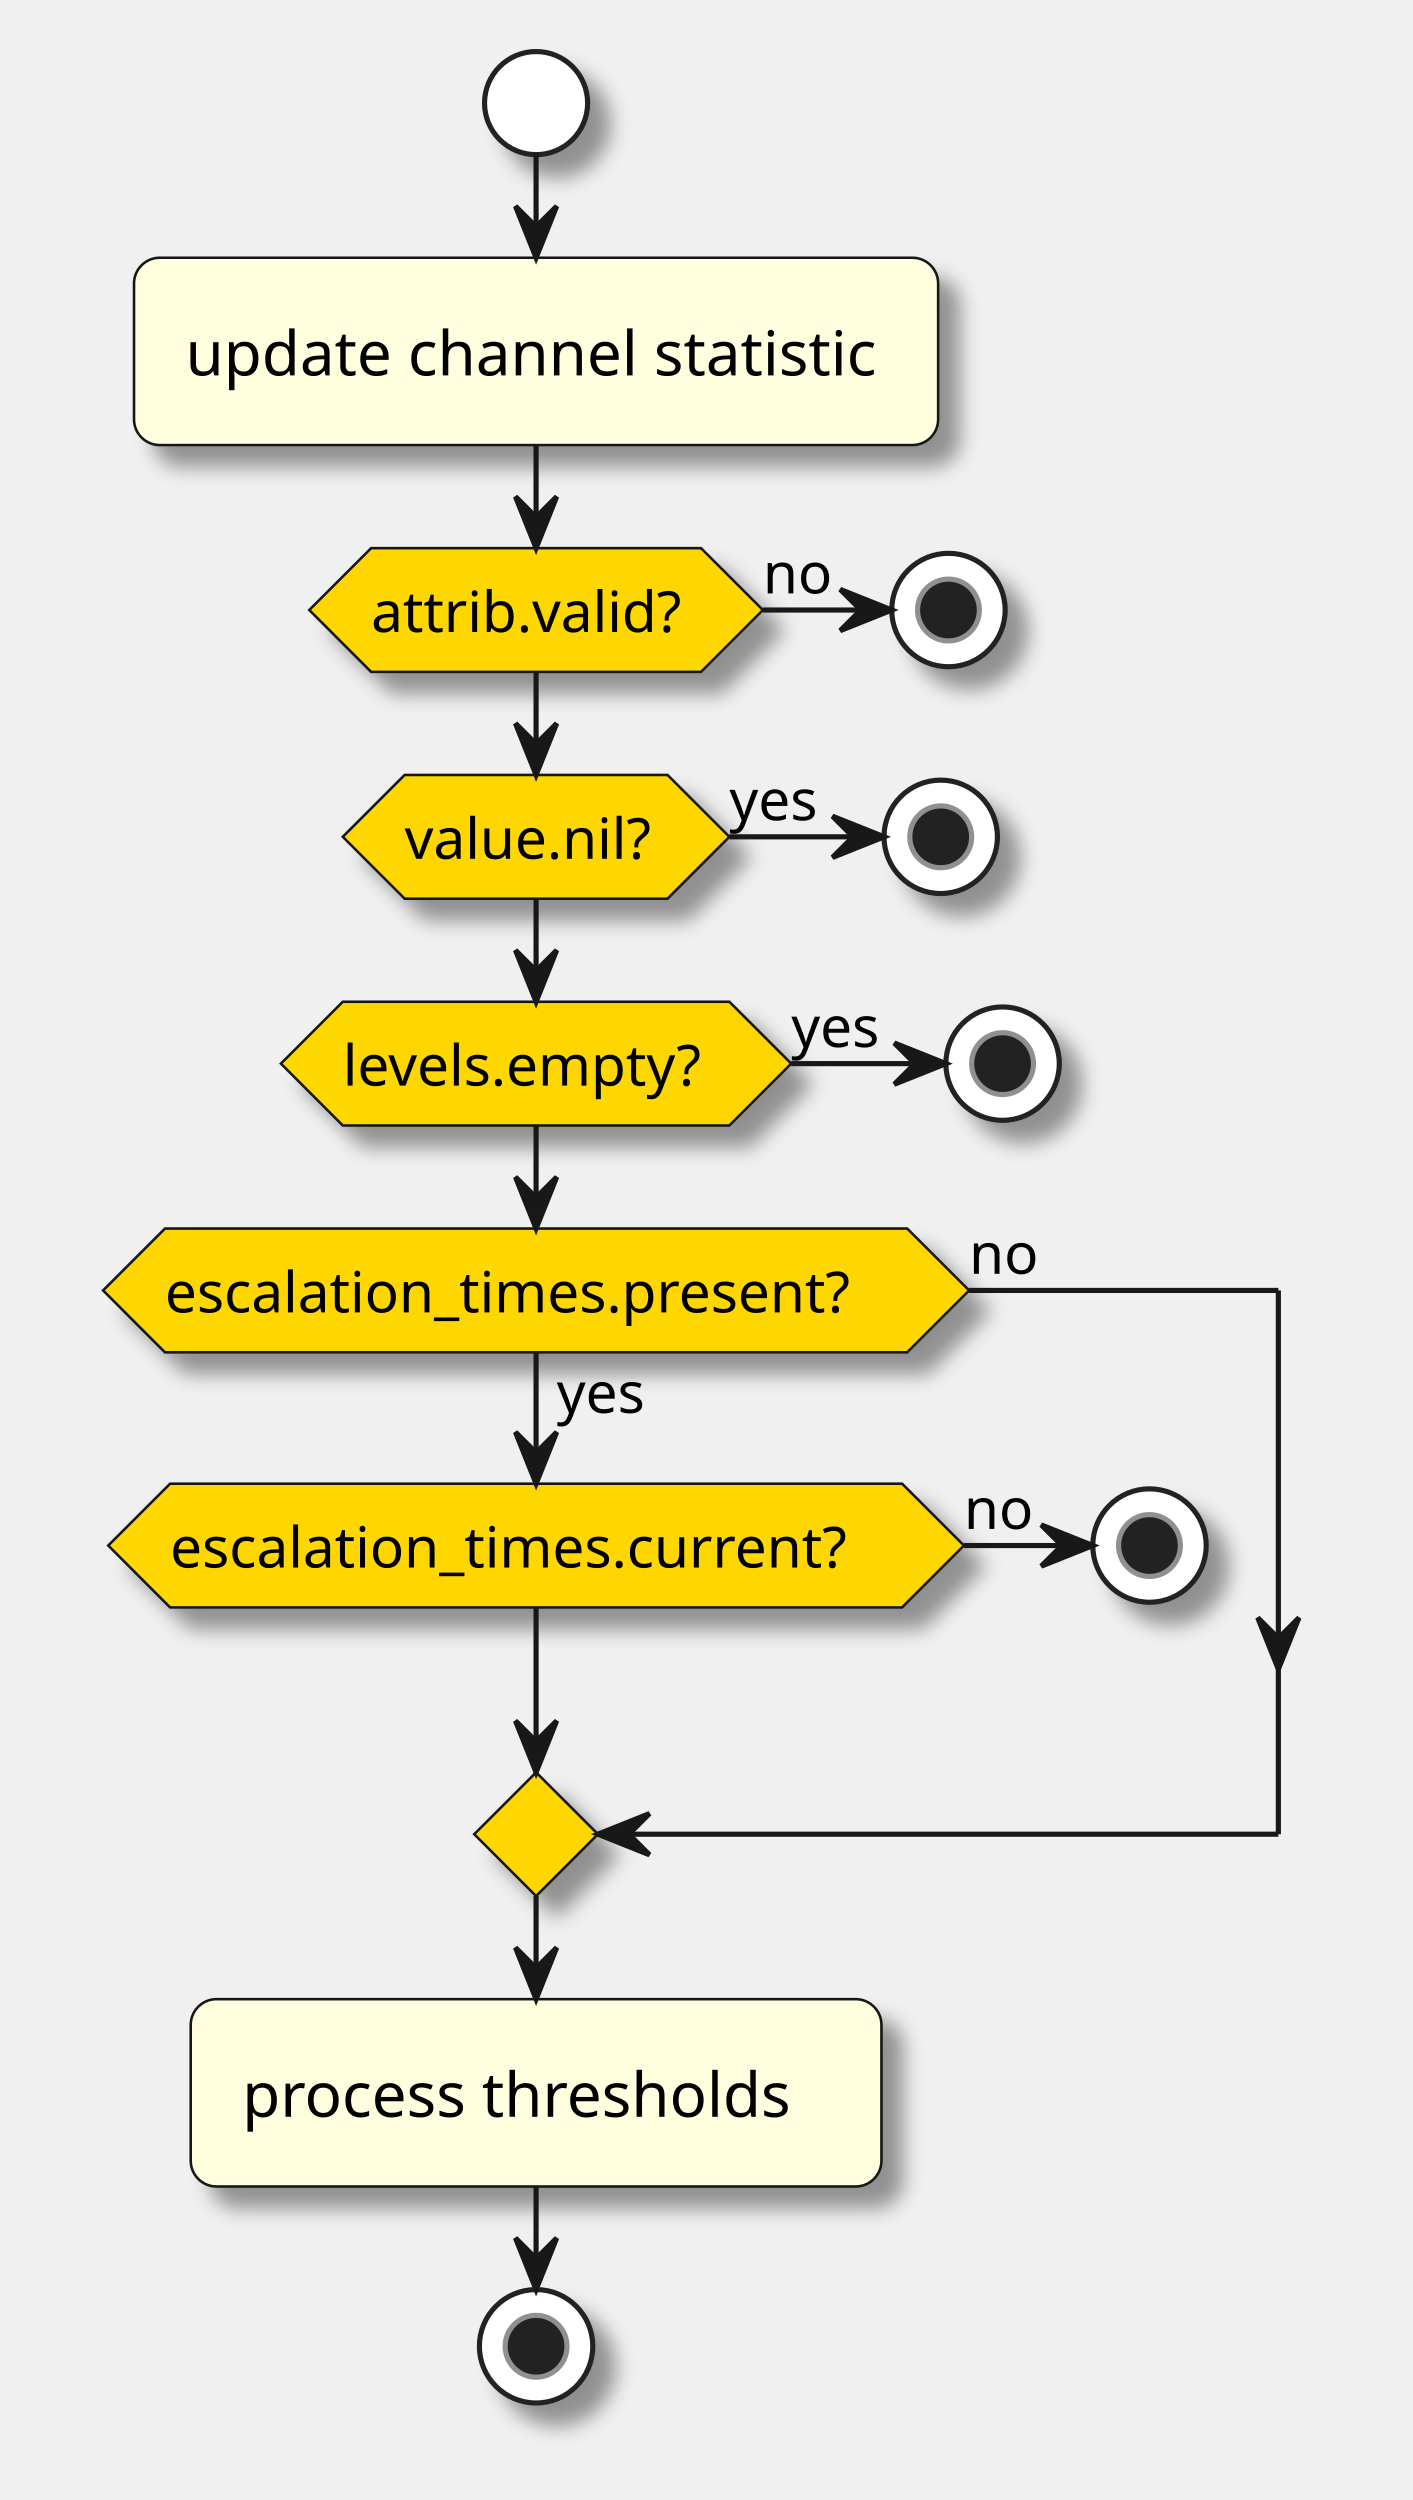
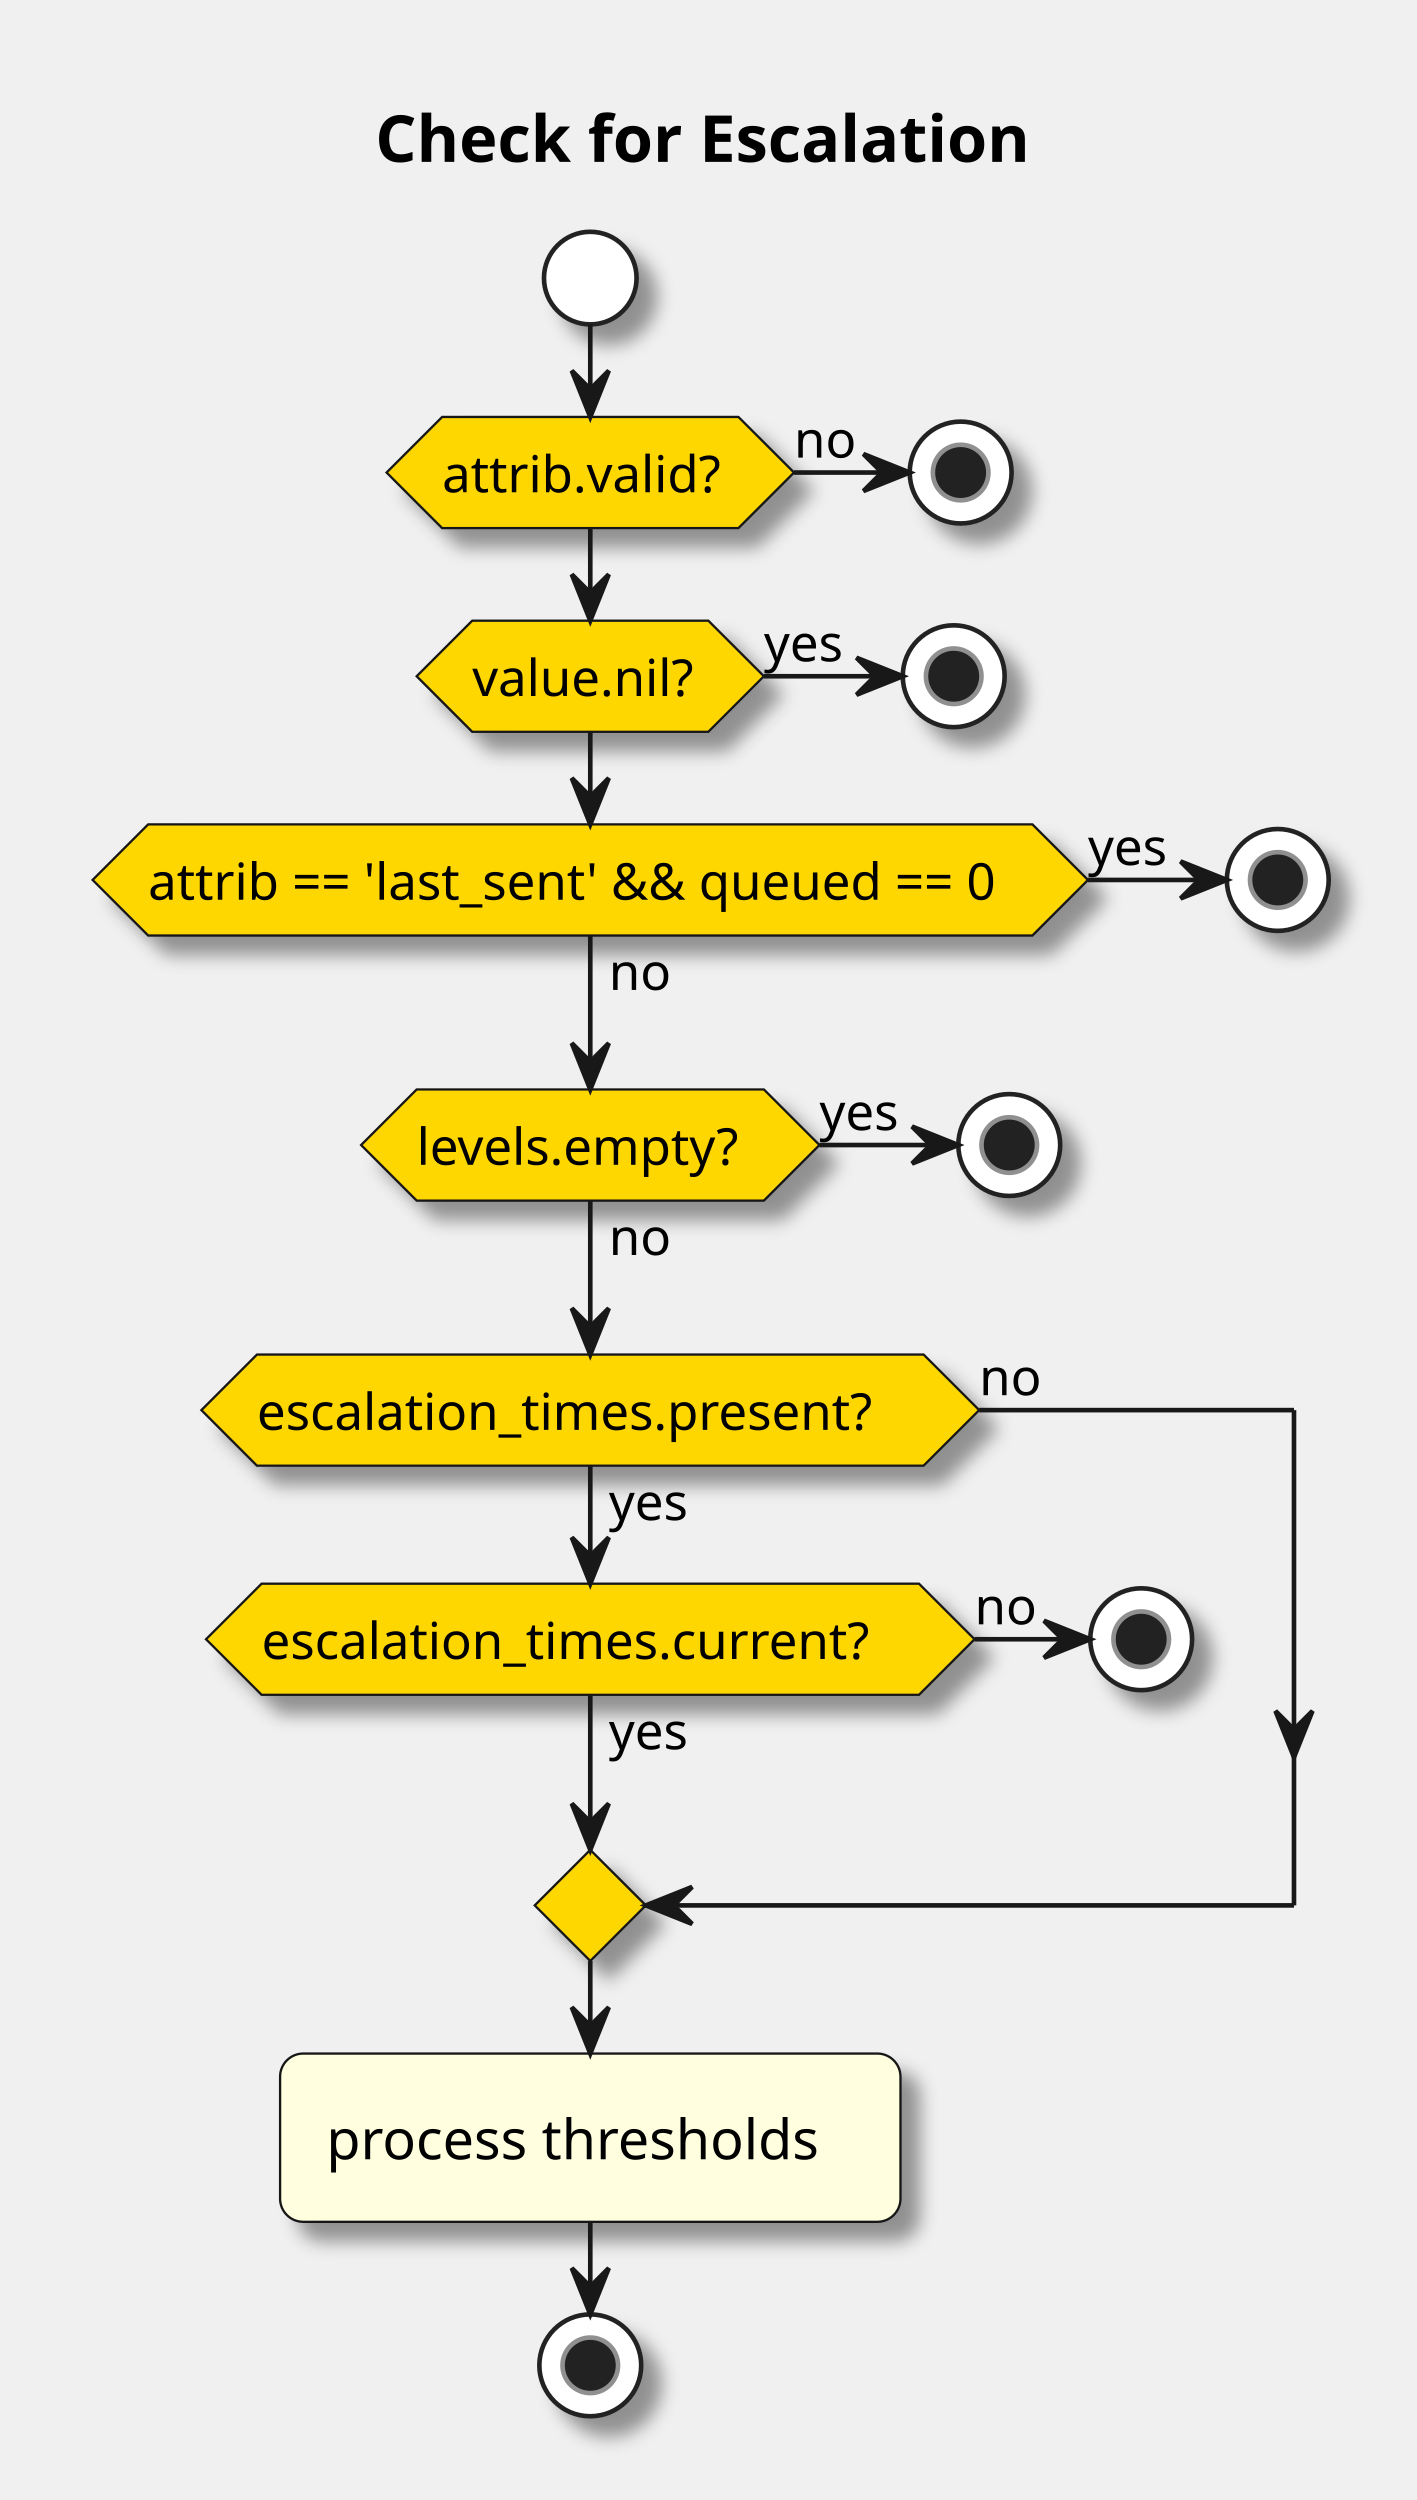
- <svg xmlns="http://www.w3.org/2000/svg" contentStyleType="text/css" height="485px" preserveAspectRatio="none" style="width:274px;height:485px;background:#FFFFFF;" version="1.1" viewBox="0 0 274 485" width="274px" zoomAndPan="magnify">
+ <svg xmlns="http://www.w3.org/2000/svg" contentStyleType="text/css" height="540px" preserveAspectRatio="none" style="width:306px;height:540px;background:#FFFFFF;" version="1.1" viewBox="0 0 306 540" width="306px" zoomAndPan="magnify">
  <defs>
-     <filter height="300%" id="f18d3st3fiyhu9" width="300%" x="-1" y="-1">
+     <filter height="300%" id="f1nhg83ymt5wpc" width="300%" x="-1" y="-1">
      <feGaussianBlur result="blurOut" stdDeviation="2.0" />
      <feColorMatrix in="blurOut" result="blurOut2" type="matrix" values="0 0 0 0 0 0 0 0 0 0 0 0 0 0 0 0 0 0 .4 0" />
      <feOffset dx="4.0" dy="4.0" in="blurOut2" result="blurOut3" />
      <feBlend in="SourceGraphic" in2="blurOut3" mode="normal" />
    </filter>
  </defs>
  <g>
-     <ellipse cx="104" cy="20" fill="#FFFFFF" filter="url(#f18d3st3fiyhu9)" rx="10" ry="10" style="stroke:#222222;stroke-width:1.0;" />
-     <rect fill="#FFFFE0" filter="url(#f18d3st3fiyhu9)" height="36.344" rx="5" ry="5" style="stroke:#181818;stroke-width:0.5;" width="156" x="26" y="50" />
-     <text fill="#000000" font-family="sans-serif" font-size="12" lengthAdjust="spacing" textLength="136" x="36" y="72.828">update channel statistic</text>
-     <polygon fill="#FFD700" filter="url(#f18d3st3fiyhu9)" points="72,106.344,136,106.344,148,118.344,136,130.344,72,130.344,60,118.344,72,106.344" style="stroke:#181818;stroke-width:0.5;" />
-     <text fill="#000000" font-family="sans-serif" font-size="11" lengthAdjust="spacing" textLength="64" x="72" y="122.612">attrib.valid?</text>
-     <text fill="#000000" font-family="sans-serif" font-size="11" lengthAdjust="spacing" textLength="14" x="148" y="115.121">no</text>
-     <ellipse cx="184" cy="118.344" fill="#FFFFFF" filter="url(#f18d3st3fiyhu9)" rx="11" ry="11" style="stroke:#222222;stroke-width:1.0;" />
-     <ellipse cx="184" cy="118.344" fill="#222222" rx="6" ry="6" style="stroke:#909090;stroke-width:1.0;" />
-     <polygon fill="#FFD700" filter="url(#f18d3st3fiyhu9)" points="78.5,150.344,129.5,150.344,141.5,162.344,129.5,174.344,78.5,174.344,66.5,162.344,78.5,150.344" style="stroke:#181818;stroke-width:0.5;" />
-     <text fill="#000000" font-family="sans-serif" font-size="11" lengthAdjust="spacing" textLength="51" x="78.5" y="166.612">value.nil?</text>
-     <text fill="#000000" font-family="sans-serif" font-size="11" lengthAdjust="spacing" textLength="19" x="141.5" y="159.121">yes</text>
-     <ellipse cx="182.5" cy="162.344" fill="#FFFFFF" filter="url(#f18d3st3fiyhu9)" rx="11" ry="11" style="stroke:#222222;stroke-width:1.0;" />
-     <ellipse cx="182.5" cy="162.344" fill="#222222" rx="6" ry="6" style="stroke:#909090;stroke-width:1.0;" />
-     <polygon fill="#FFD700" filter="url(#f18d3st3fiyhu9)" points="66.5,194.344,141.5,194.344,153.5,206.344,141.5,218.344,66.5,218.344,54.5,206.344,66.5,194.344" style="stroke:#181818;stroke-width:0.5;" />
-     <text fill="#000000" font-family="sans-serif" font-size="11" lengthAdjust="spacing" textLength="75" x="66.5" y="210.612">levels.empty?</text>
-     <text fill="#000000" font-family="sans-serif" font-size="11" lengthAdjust="spacing" textLength="19" x="153.5" y="203.121">yes</text>
-     <ellipse cx="194.5" cy="206.344" fill="#FFFFFF" filter="url(#f18d3st3fiyhu9)" rx="11" ry="11" style="stroke:#222222;stroke-width:1.0;" />
-     <ellipse cx="194.5" cy="206.344" fill="#222222" rx="6" ry="6" style="stroke:#909090;stroke-width:1.0;" />
-     <polygon fill="#FFD700" filter="url(#f18d3st3fiyhu9)" points="33,287.835,175,287.835,187,299.835,175,311.835,33,311.835,21,299.835,33,287.835" style="stroke:#181818;stroke-width:0.5;" />
-     <text fill="#000000" font-family="sans-serif" font-size="11" lengthAdjust="spacing" textLength="142" x="33" y="304.103">escalation_times.current?</text>
-     <text fill="#000000" font-family="sans-serif" font-size="11" lengthAdjust="spacing" textLength="14" x="187" y="296.612">no</text>
-     <ellipse cx="223" cy="299.835" fill="#FFFFFF" filter="url(#f18d3st3fiyhu9)" rx="11" ry="11" style="stroke:#222222;stroke-width:1.0;" />
-     <ellipse cx="223" cy="299.835" fill="#222222" rx="6" ry="6" style="stroke:#909090;stroke-width:1.0;" />
-     <polygon fill="#FFD700" filter="url(#f18d3st3fiyhu9)" points="32,238.344,176,238.344,188,250.344,176,262.344,32,262.344,20,250.344,32,238.344" style="stroke:#181818;stroke-width:0.5;" />
-     <text fill="#000000" font-family="sans-serif" font-size="11" lengthAdjust="spacing" textLength="19" x="108" y="274.103">yes</text>
-     <text fill="#000000" font-family="sans-serif" font-size="11" lengthAdjust="spacing" textLength="144" x="32" y="254.612">escalation_times.present?</text>
-     <text fill="#000000" font-family="sans-serif" font-size="11" lengthAdjust="spacing" textLength="14" x="188" y="247.121">no</text>
-     <polygon fill="#FFD700" filter="url(#f18d3st3fiyhu9)" points="104,343.835,116,355.835,104,367.835,92,355.835,104,343.835" style="stroke:#181818;stroke-width:0.5;" />
-     <rect fill="#FFFFE0" filter="url(#f18d3st3fiyhu9)" height="36.344" rx="5" ry="5" style="stroke:#181818;stroke-width:0.5;" width="134" x="37" y="387.835" />
-     <text fill="#000000" font-family="sans-serif" font-size="12" lengthAdjust="spacing" textLength="114" x="47" y="410.663">process thresholds</text>
-     <ellipse cx="104" cy="455.179" fill="#FFFFFF" filter="url(#f18d3st3fiyhu9)" rx="11" ry="11" style="stroke:#222222;stroke-width:1.0;" />
-     <ellipse cx="104" cy="455.179" fill="#222222" rx="6" ry="6" style="stroke:#909090;stroke-width:1.0;" />
-     <line style="stroke:#181818;stroke-width:1.0;" x1="104" x2="104" y1="30" y2="50" />
-     <polygon fill="#181818" points="100,40,104,50,108,40,104,44" style="stroke:#181818;stroke-width:1.0;" />
-     <line style="stroke:#181818;stroke-width:1.0;" x1="104" x2="104" y1="130.344" y2="150.344" />
-     <polygon fill="#181818" points="100,140.344,104,150.344,108,140.344,104,144.344" style="stroke:#181818;stroke-width:1.0;" />
-     <line style="stroke:#181818;stroke-width:1.0;" x1="148" x2="173" y1="118.344" y2="118.344" />
-     <polygon fill="#181818" points="163,114.344,173,118.344,163,122.344,167,118.344" style="stroke:#181818;stroke-width:1.0;" />
-     <line style="stroke:#181818;stroke-width:1.0;" x1="104" x2="104" y1="86.344" y2="106.344" />
-     <polygon fill="#181818" points="100,96.344,104,106.344,108,96.344,104,100.344" style="stroke:#181818;stroke-width:1.0;" />
-     <line style="stroke:#181818;stroke-width:1.0;" x1="104" x2="104" y1="174.344" y2="194.344" />
-     <polygon fill="#181818" points="100,184.344,104,194.344,108,184.344,104,188.344" style="stroke:#181818;stroke-width:1.0;" />
-     <line style="stroke:#181818;stroke-width:1.0;" x1="141.5" x2="171.5" y1="162.344" y2="162.344" />
-     <polygon fill="#181818" points="161.5,158.344,171.5,162.344,161.5,166.344,165.5,162.344" style="stroke:#181818;stroke-width:1.0;" />
-     <line style="stroke:#181818;stroke-width:1.0;" x1="104" x2="104" y1="218.344" y2="238.344" />
-     <polygon fill="#181818" points="100,228.344,104,238.344,108,228.344,104,232.344" style="stroke:#181818;stroke-width:1.0;" />
-     <line style="stroke:#181818;stroke-width:1.0;" x1="153.5" x2="183.5" y1="206.344" y2="206.344" />
-     <polygon fill="#181818" points="173.5,202.344,183.5,206.344,173.5,210.344,177.5,206.344" style="stroke:#181818;stroke-width:1.0;" />
-     <line style="stroke:#181818;stroke-width:1.0;" x1="104" x2="104" y1="311.835" y2="343.835" />
-     <polygon fill="#181818" points="100,333.835,104,343.835,108,333.835,104,337.835" style="stroke:#181818;stroke-width:1.0;" />
-     <line style="stroke:#181818;stroke-width:1.0;" x1="187" x2="212" y1="299.835" y2="299.835" />
-     <polygon fill="#181818" points="202,295.835,212,299.835,202,303.835,206,299.835" style="stroke:#181818;stroke-width:1.0;" />
-     <line style="stroke:#181818;stroke-width:1.0;" x1="104" x2="104" y1="262.344" y2="287.835" />
-     <polygon fill="#181818" points="100,277.835,104,287.835,108,277.835,104,281.835" style="stroke:#181818;stroke-width:1.0;" />
-     <line style="stroke:#181818;stroke-width:1.0;" x1="188" x2="248" y1="250.344" y2="250.344" />
-     <polygon fill="#181818" points="244,313.835,248,323.835,252,313.835,248,317.835" style="stroke:#181818;stroke-width:1.0;" />
-     <line style="stroke:#181818;stroke-width:1.0;" x1="248" x2="248" y1="250.344" y2="355.835" />
-     <line style="stroke:#181818;stroke-width:1.0;" x1="248" x2="116" y1="355.835" y2="355.835" />
-     <polygon fill="#181818" points="126,351.835,116,355.835,126,359.835,122,355.835" style="stroke:#181818;stroke-width:1.0;" />
-     <line style="stroke:#181818;stroke-width:1.0;" x1="104" x2="104" y1="367.835" y2="387.835" />
-     <polygon fill="#181818" points="100,377.835,104,387.835,108,377.835,104,381.835" style="stroke:#181818;stroke-width:1.0;" />
-     <line style="stroke:#181818;stroke-width:1.0;" x1="104" x2="104" y1="424.179" y2="444.179" />
-     <polygon fill="#181818" points="100,434.179,104,444.179,108,434.179,104,438.179" style="stroke:#181818;stroke-width:1.0;" />
+     <text fill="#000000" font-family="sans-serif" font-size="14" font-weight="bold" lengthAdjust="spacing" textLength="140.875" x="81.062" y="34.966">Check for Escalation</text>
+     <ellipse cx="127.5" cy="60.068" fill="#FFFFFF" filter="url(#f1nhg83ymt5wpc)" rx="10" ry="10" style="stroke:#222222;stroke-width:1.0;" />
+     <polygon fill="#FFD700" filter="url(#f1nhg83ymt5wpc)" points="95.5,90.068,159.5,90.068,171.5,102.068,159.5,114.068,95.5,114.068,83.5,102.068,95.5,90.068" style="stroke:#181818;stroke-width:0.5;" />
+     <text fill="#000000" font-family="sans-serif" font-size="11" lengthAdjust="spacing" textLength="64" x="95.5" y="106.336">attrib.valid?</text>
+     <text fill="#000000" font-family="sans-serif" font-size="11" lengthAdjust="spacing" textLength="14" x="171.5" y="98.845">no</text>
+     <ellipse cx="207.5" cy="102.068" fill="#FFFFFF" filter="url(#f1nhg83ymt5wpc)" rx="11" ry="11" style="stroke:#222222;stroke-width:1.0;" />
+     <ellipse cx="207.5" cy="102.068" fill="#222222" rx="6" ry="6" style="stroke:#909090;stroke-width:1.0;" />
+     <polygon fill="#FFD700" filter="url(#f1nhg83ymt5wpc)" points="102,134.068,153,134.068,165,146.068,153,158.068,102,158.068,90,146.068,102,134.068" style="stroke:#181818;stroke-width:0.5;" />
+     <text fill="#000000" font-family="sans-serif" font-size="11" lengthAdjust="spacing" textLength="51" x="102" y="150.336">value.nil?</text>
+     <text fill="#000000" font-family="sans-serif" font-size="11" lengthAdjust="spacing" textLength="19" x="165" y="142.845">yes</text>
+     <ellipse cx="206" cy="146.068" fill="#FFFFFF" filter="url(#f1nhg83ymt5wpc)" rx="11" ry="11" style="stroke:#222222;stroke-width:1.0;" />
+     <ellipse cx="206" cy="146.068" fill="#222222" rx="6" ry="6" style="stroke:#909090;stroke-width:1.0;" />
+     <polygon fill="#FFD700" filter="url(#f1nhg83ymt5wpc)" points="32,178.068,223,178.068,235,190.068,223,202.068,32,202.068,20,190.068,32,178.068" style="stroke:#181818;stroke-width:0.5;" />
+     <text fill="#000000" font-family="sans-serif" font-size="11" lengthAdjust="spacing" textLength="14" x="131.5" y="213.827">no</text>
+     <text fill="#000000" font-family="sans-serif" font-size="11" lengthAdjust="spacing" textLength="191" x="32" y="194.336">attrib == 'last_sent' &amp;&amp; queued == 0</text>
+     <text fill="#000000" font-family="sans-serif" font-size="11" lengthAdjust="spacing" textLength="19" x="235" y="186.845">yes</text>
+     <ellipse cx="276" cy="190.068" fill="#FFFFFF" filter="url(#f1nhg83ymt5wpc)" rx="11" ry="11" style="stroke:#222222;stroke-width:1.0;" />
+     <ellipse cx="276" cy="190.068" fill="#222222" rx="6" ry="6" style="stroke:#909090;stroke-width:1.0;" />
+     <polygon fill="#FFD700" filter="url(#f1nhg83ymt5wpc)" points="90,235.327,165,235.327,177,247.327,165,259.327,90,259.327,78,247.327,90,235.327" style="stroke:#181818;stroke-width:0.5;" />
+     <text fill="#000000" font-family="sans-serif" font-size="11" lengthAdjust="spacing" textLength="14" x="131.5" y="271.086">no</text>
+     <text fill="#000000" font-family="sans-serif" font-size="11" lengthAdjust="spacing" textLength="75" x="90" y="251.595">levels.empty?</text>
+     <text fill="#000000" font-family="sans-serif" font-size="11" lengthAdjust="spacing" textLength="19" x="177" y="244.104">yes</text>
+     <ellipse cx="218" cy="247.327" fill="#FFFFFF" filter="url(#f1nhg83ymt5wpc)" rx="11" ry="11" style="stroke:#222222;stroke-width:1.0;" />
+     <ellipse cx="218" cy="247.327" fill="#222222" rx="6" ry="6" style="stroke:#909090;stroke-width:1.0;" />
+     <polygon fill="#FFD700" filter="url(#f1nhg83ymt5wpc)" points="56.5,342.077,198.5,342.077,210.5,354.077,198.5,366.077,56.5,366.077,44.5,354.077,56.5,342.077" style="stroke:#181818;stroke-width:0.5;" />
+     <text fill="#000000" font-family="sans-serif" font-size="11" lengthAdjust="spacing" textLength="19" x="131.5" y="377.836">yes</text>
+     <text fill="#000000" font-family="sans-serif" font-size="11" lengthAdjust="spacing" textLength="142" x="56.5" y="358.345">escalation_times.current?</text>
+     <text fill="#000000" font-family="sans-serif" font-size="11" lengthAdjust="spacing" textLength="14" x="210.5" y="350.854">no</text>
+     <ellipse cx="246.5" cy="354.077" fill="#FFFFFF" filter="url(#f1nhg83ymt5wpc)" rx="11" ry="11" style="stroke:#222222;stroke-width:1.0;" />
+     <ellipse cx="246.5" cy="354.077" fill="#222222" rx="6" ry="6" style="stroke:#909090;stroke-width:1.0;" />
+     <polygon fill="#FFD700" filter="url(#f1nhg83ymt5wpc)" points="55.5,292.586,199.5,292.586,211.5,304.586,199.5,316.586,55.5,316.586,43.5,304.586,55.5,292.586" style="stroke:#181818;stroke-width:0.5;" />
+     <text fill="#000000" font-family="sans-serif" font-size="11" lengthAdjust="spacing" textLength="19" x="131.5" y="328.345">yes</text>
+     <text fill="#000000" font-family="sans-serif" font-size="11" lengthAdjust="spacing" textLength="144" x="55.5" y="308.854">escalation_times.present?</text>
+     <text fill="#000000" font-family="sans-serif" font-size="11" lengthAdjust="spacing" textLength="14" x="211.5" y="301.363">no</text>
+     <polygon fill="#FFD700" filter="url(#f1nhg83ymt5wpc)" points="127.5,399.568,139.5,411.568,127.5,423.568,115.5,411.568,127.5,399.568" style="stroke:#181818;stroke-width:0.5;" />
+     <rect fill="#FFFFE0" filter="url(#f1nhg83ymt5wpc)" height="36.344" rx="5" ry="5" style="stroke:#181818;stroke-width:0.5;" width="134" x="60.5" y="443.568" />
+     <text fill="#000000" font-family="sans-serif" font-size="12" lengthAdjust="spacing" textLength="114" x="70.5" y="466.396">process thresholds</text>
+     <ellipse cx="127.5" cy="510.912" fill="#FFFFFF" filter="url(#f1nhg83ymt5wpc)" rx="11" ry="11" style="stroke:#222222;stroke-width:1.0;" />
+     <ellipse cx="127.5" cy="510.912" fill="#222222" rx="6" ry="6" style="stroke:#909090;stroke-width:1.0;" />
+     <line style="stroke:#181818;stroke-width:1.0;" x1="127.5" x2="127.5" y1="114.068" y2="134.068" />
+     <polygon fill="#181818" points="123.5,124.068,127.5,134.068,131.5,124.068,127.5,128.068" style="stroke:#181818;stroke-width:1.0;" />
+     <line style="stroke:#181818;stroke-width:1.0;" x1="171.5" x2="196.5" y1="102.068" y2="102.068" />
+     <polygon fill="#181818" points="186.5,98.068,196.5,102.068,186.5,106.068,190.5,102.068" style="stroke:#181818;stroke-width:1.0;" />
+     <line style="stroke:#181818;stroke-width:1.0;" x1="127.5" x2="127.5" y1="70.068" y2="90.068" />
+     <polygon fill="#181818" points="123.5,80.068,127.5,90.068,131.5,80.068,127.5,84.068" style="stroke:#181818;stroke-width:1.0;" />
+     <line style="stroke:#181818;stroke-width:1.0;" x1="127.5" x2="127.5" y1="158.068" y2="178.068" />
+     <polygon fill="#181818" points="123.5,168.068,127.5,178.068,131.5,168.068,127.5,172.068" style="stroke:#181818;stroke-width:1.0;" />
+     <line style="stroke:#181818;stroke-width:1.0;" x1="165" x2="195" y1="146.068" y2="146.068" />
+     <polygon fill="#181818" points="185,142.068,195,146.068,185,150.068,189,146.068" style="stroke:#181818;stroke-width:1.0;" />
+     <line style="stroke:#181818;stroke-width:1.0;" x1="127.5" x2="127.5" y1="202.068" y2="235.327" />
+     <polygon fill="#181818" points="123.5,225.327,127.5,235.327,131.5,225.327,127.5,229.327" style="stroke:#181818;stroke-width:1.0;" />
+     <line style="stroke:#181818;stroke-width:1.0;" x1="235" x2="265" y1="190.068" y2="190.068" />
+     <polygon fill="#181818" points="255,186.068,265,190.068,255,194.068,259,190.068" style="stroke:#181818;stroke-width:1.0;" />
+     <line style="stroke:#181818;stroke-width:1.0;" x1="127.5" x2="127.5" y1="259.327" y2="292.586" />
+     <polygon fill="#181818" points="123.5,282.586,127.5,292.586,131.5,282.586,127.5,286.586" style="stroke:#181818;stroke-width:1.0;" />
+     <line style="stroke:#181818;stroke-width:1.0;" x1="177" x2="207" y1="247.327" y2="247.327" />
+     <polygon fill="#181818" points="197,243.327,207,247.327,197,251.327,201,247.327" style="stroke:#181818;stroke-width:1.0;" />
+     <line style="stroke:#181818;stroke-width:1.0;" x1="127.5" x2="127.5" y1="366.077" y2="399.568" />
+     <polygon fill="#181818" points="123.5,389.568,127.5,399.568,131.5,389.568,127.5,393.568" style="stroke:#181818;stroke-width:1.0;" />
+     <line style="stroke:#181818;stroke-width:1.0;" x1="210.5" x2="235.5" y1="354.077" y2="354.077" />
+     <polygon fill="#181818" points="225.5,350.077,235.5,354.077,225.5,358.077,229.5,354.077" style="stroke:#181818;stroke-width:1.0;" />
+     <line style="stroke:#181818;stroke-width:1.0;" x1="127.5" x2="127.5" y1="316.586" y2="342.077" />
+     <polygon fill="#181818" points="123.5,332.077,127.5,342.077,131.5,332.077,127.5,336.077" style="stroke:#181818;stroke-width:1.0;" />
+     <line style="stroke:#181818;stroke-width:1.0;" x1="211.5" x2="279.5" y1="304.586" y2="304.586" />
+     <polygon fill="#181818" points="275.5,369.568,279.5,379.568,283.5,369.568,279.5,373.568" style="stroke:#181818;stroke-width:1.0;" />
+     <line style="stroke:#181818;stroke-width:1.0;" x1="279.5" x2="279.5" y1="304.586" y2="411.568" />
+     <line style="stroke:#181818;stroke-width:1.0;" x1="279.5" x2="139.5" y1="411.568" y2="411.568" />
+     <polygon fill="#181818" points="149.5,407.568,139.5,411.568,149.5,415.568,145.5,411.568" style="stroke:#181818;stroke-width:1.0;" />
+     <line style="stroke:#181818;stroke-width:1.0;" x1="127.5" x2="127.5" y1="423.568" y2="443.568" />
+     <polygon fill="#181818" points="123.5,433.568,127.5,443.568,131.5,433.568,127.5,437.568" style="stroke:#181818;stroke-width:1.0;" />
+     <line style="stroke:#181818;stroke-width:1.0;" x1="127.5" x2="127.5" y1="479.912" y2="499.912" />
+     <polygon fill="#181818" points="123.5,489.912,127.5,499.912,131.5,489.912,127.5,493.912" style="stroke:#181818;stroke-width:1.0;" />
  </g>
</svg>
